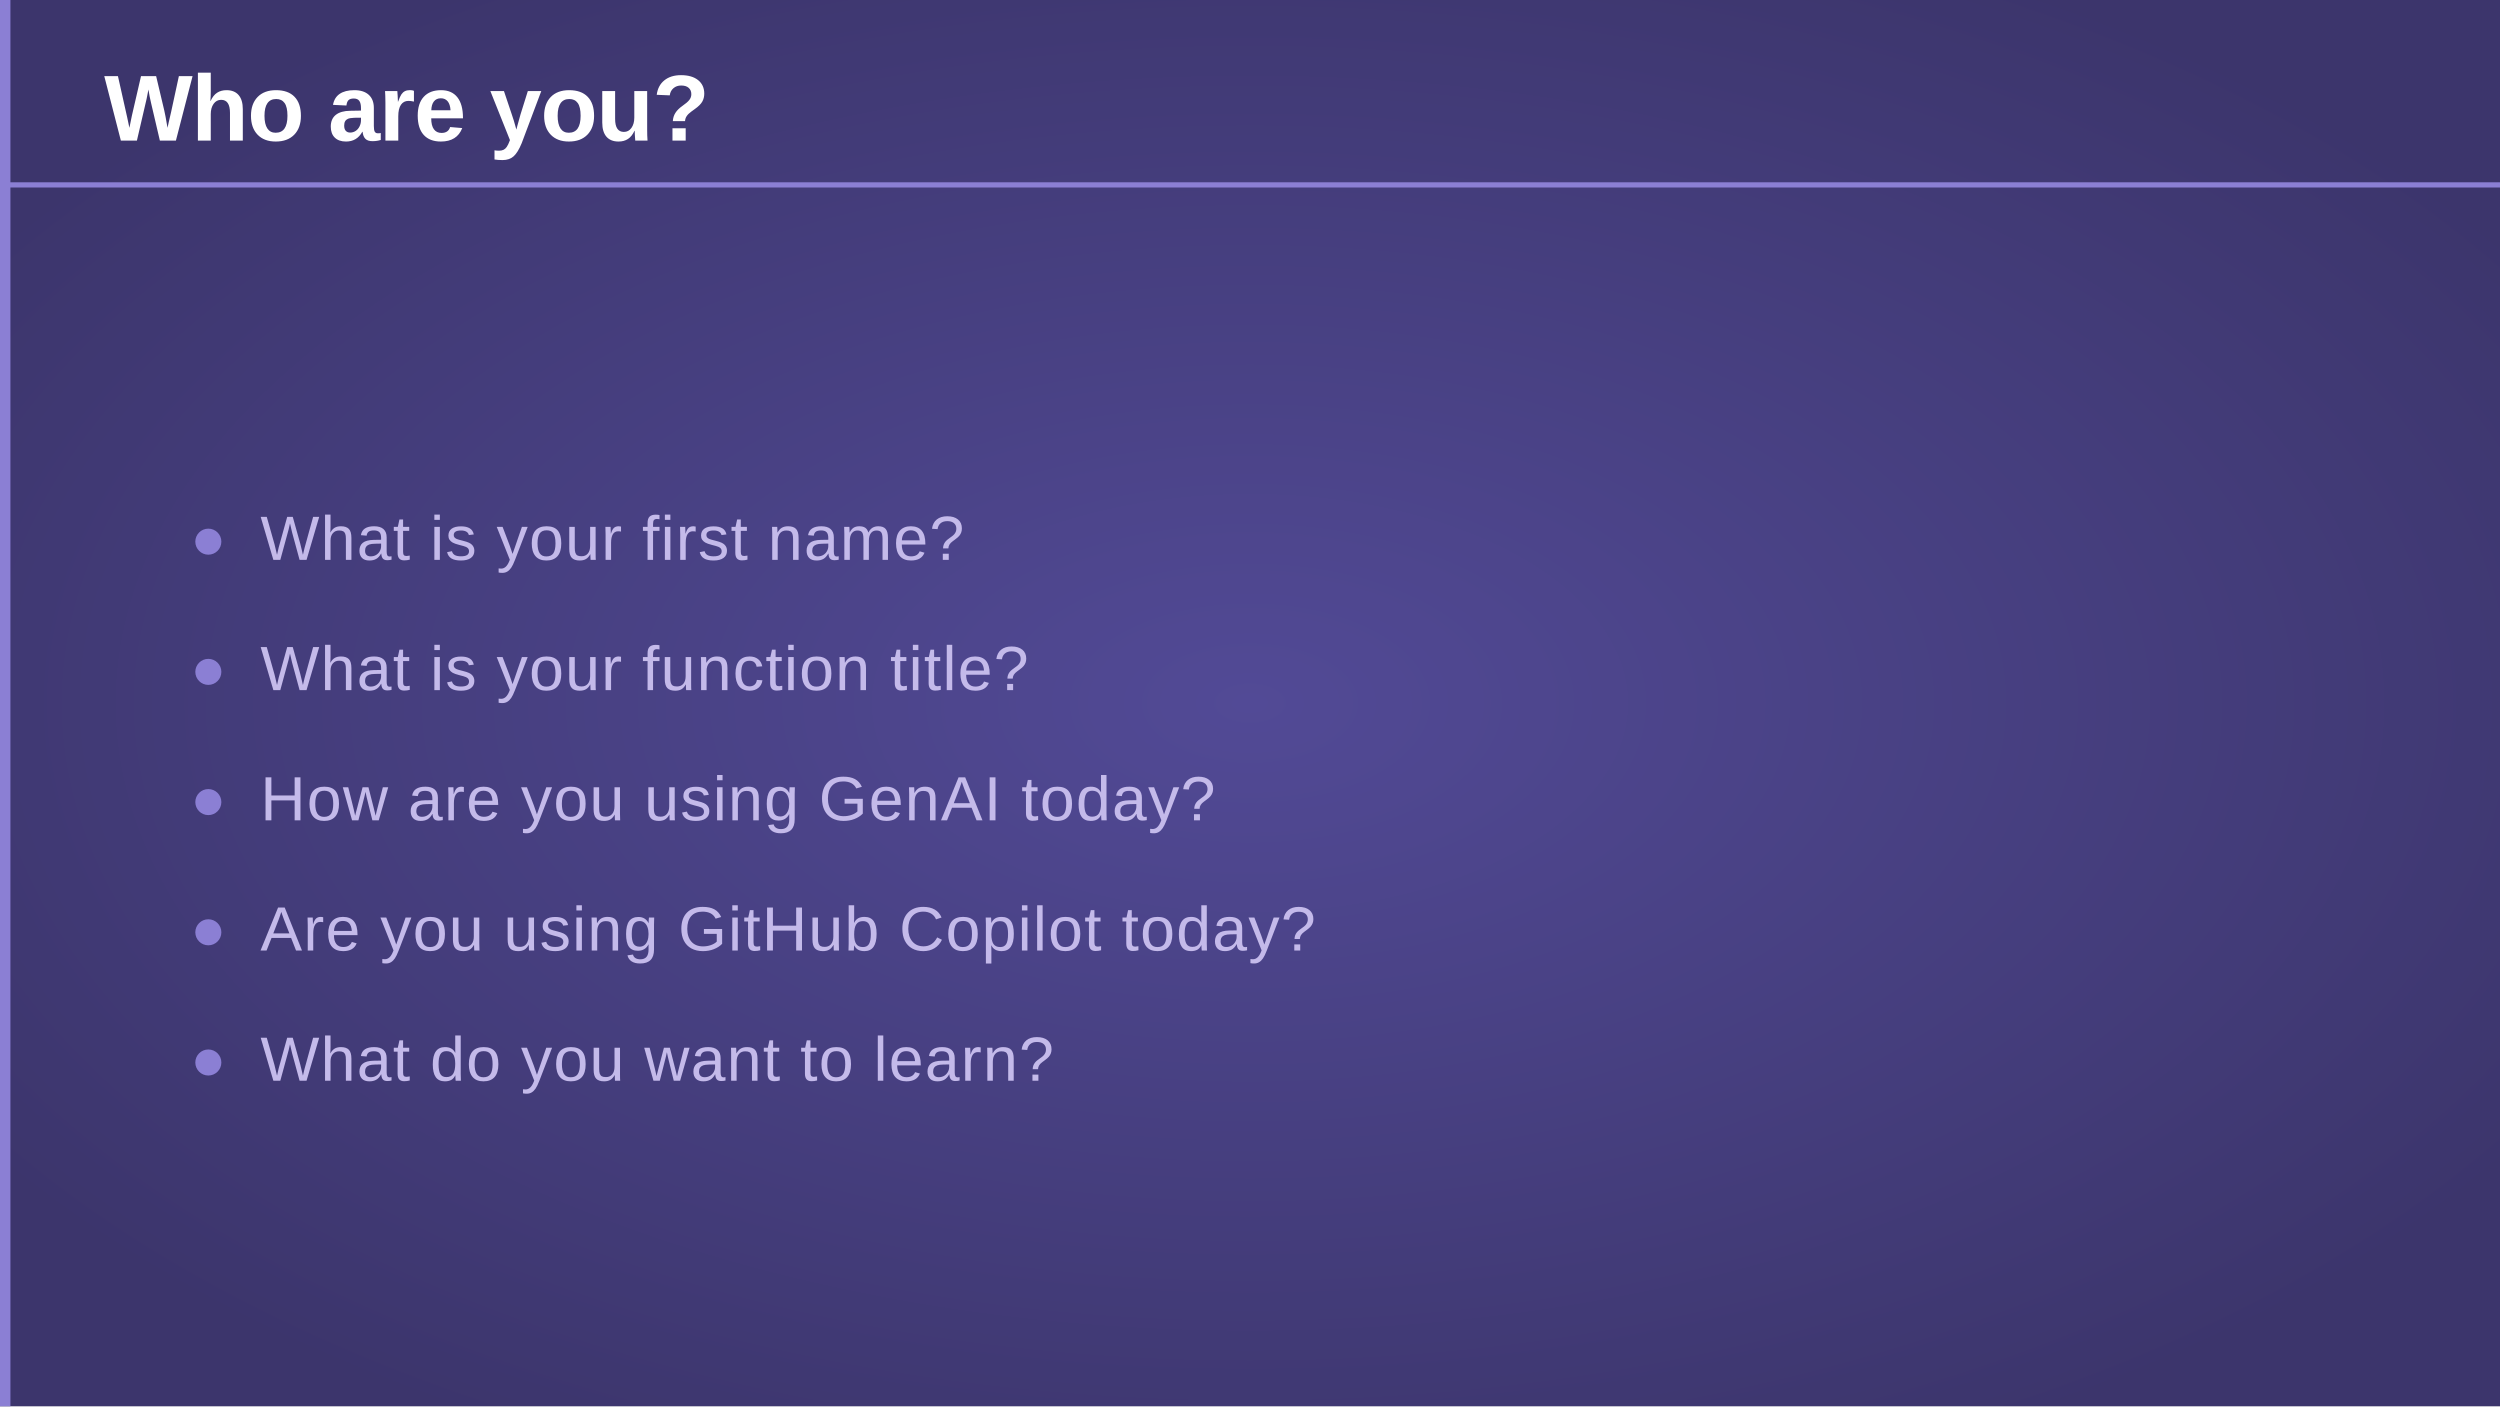
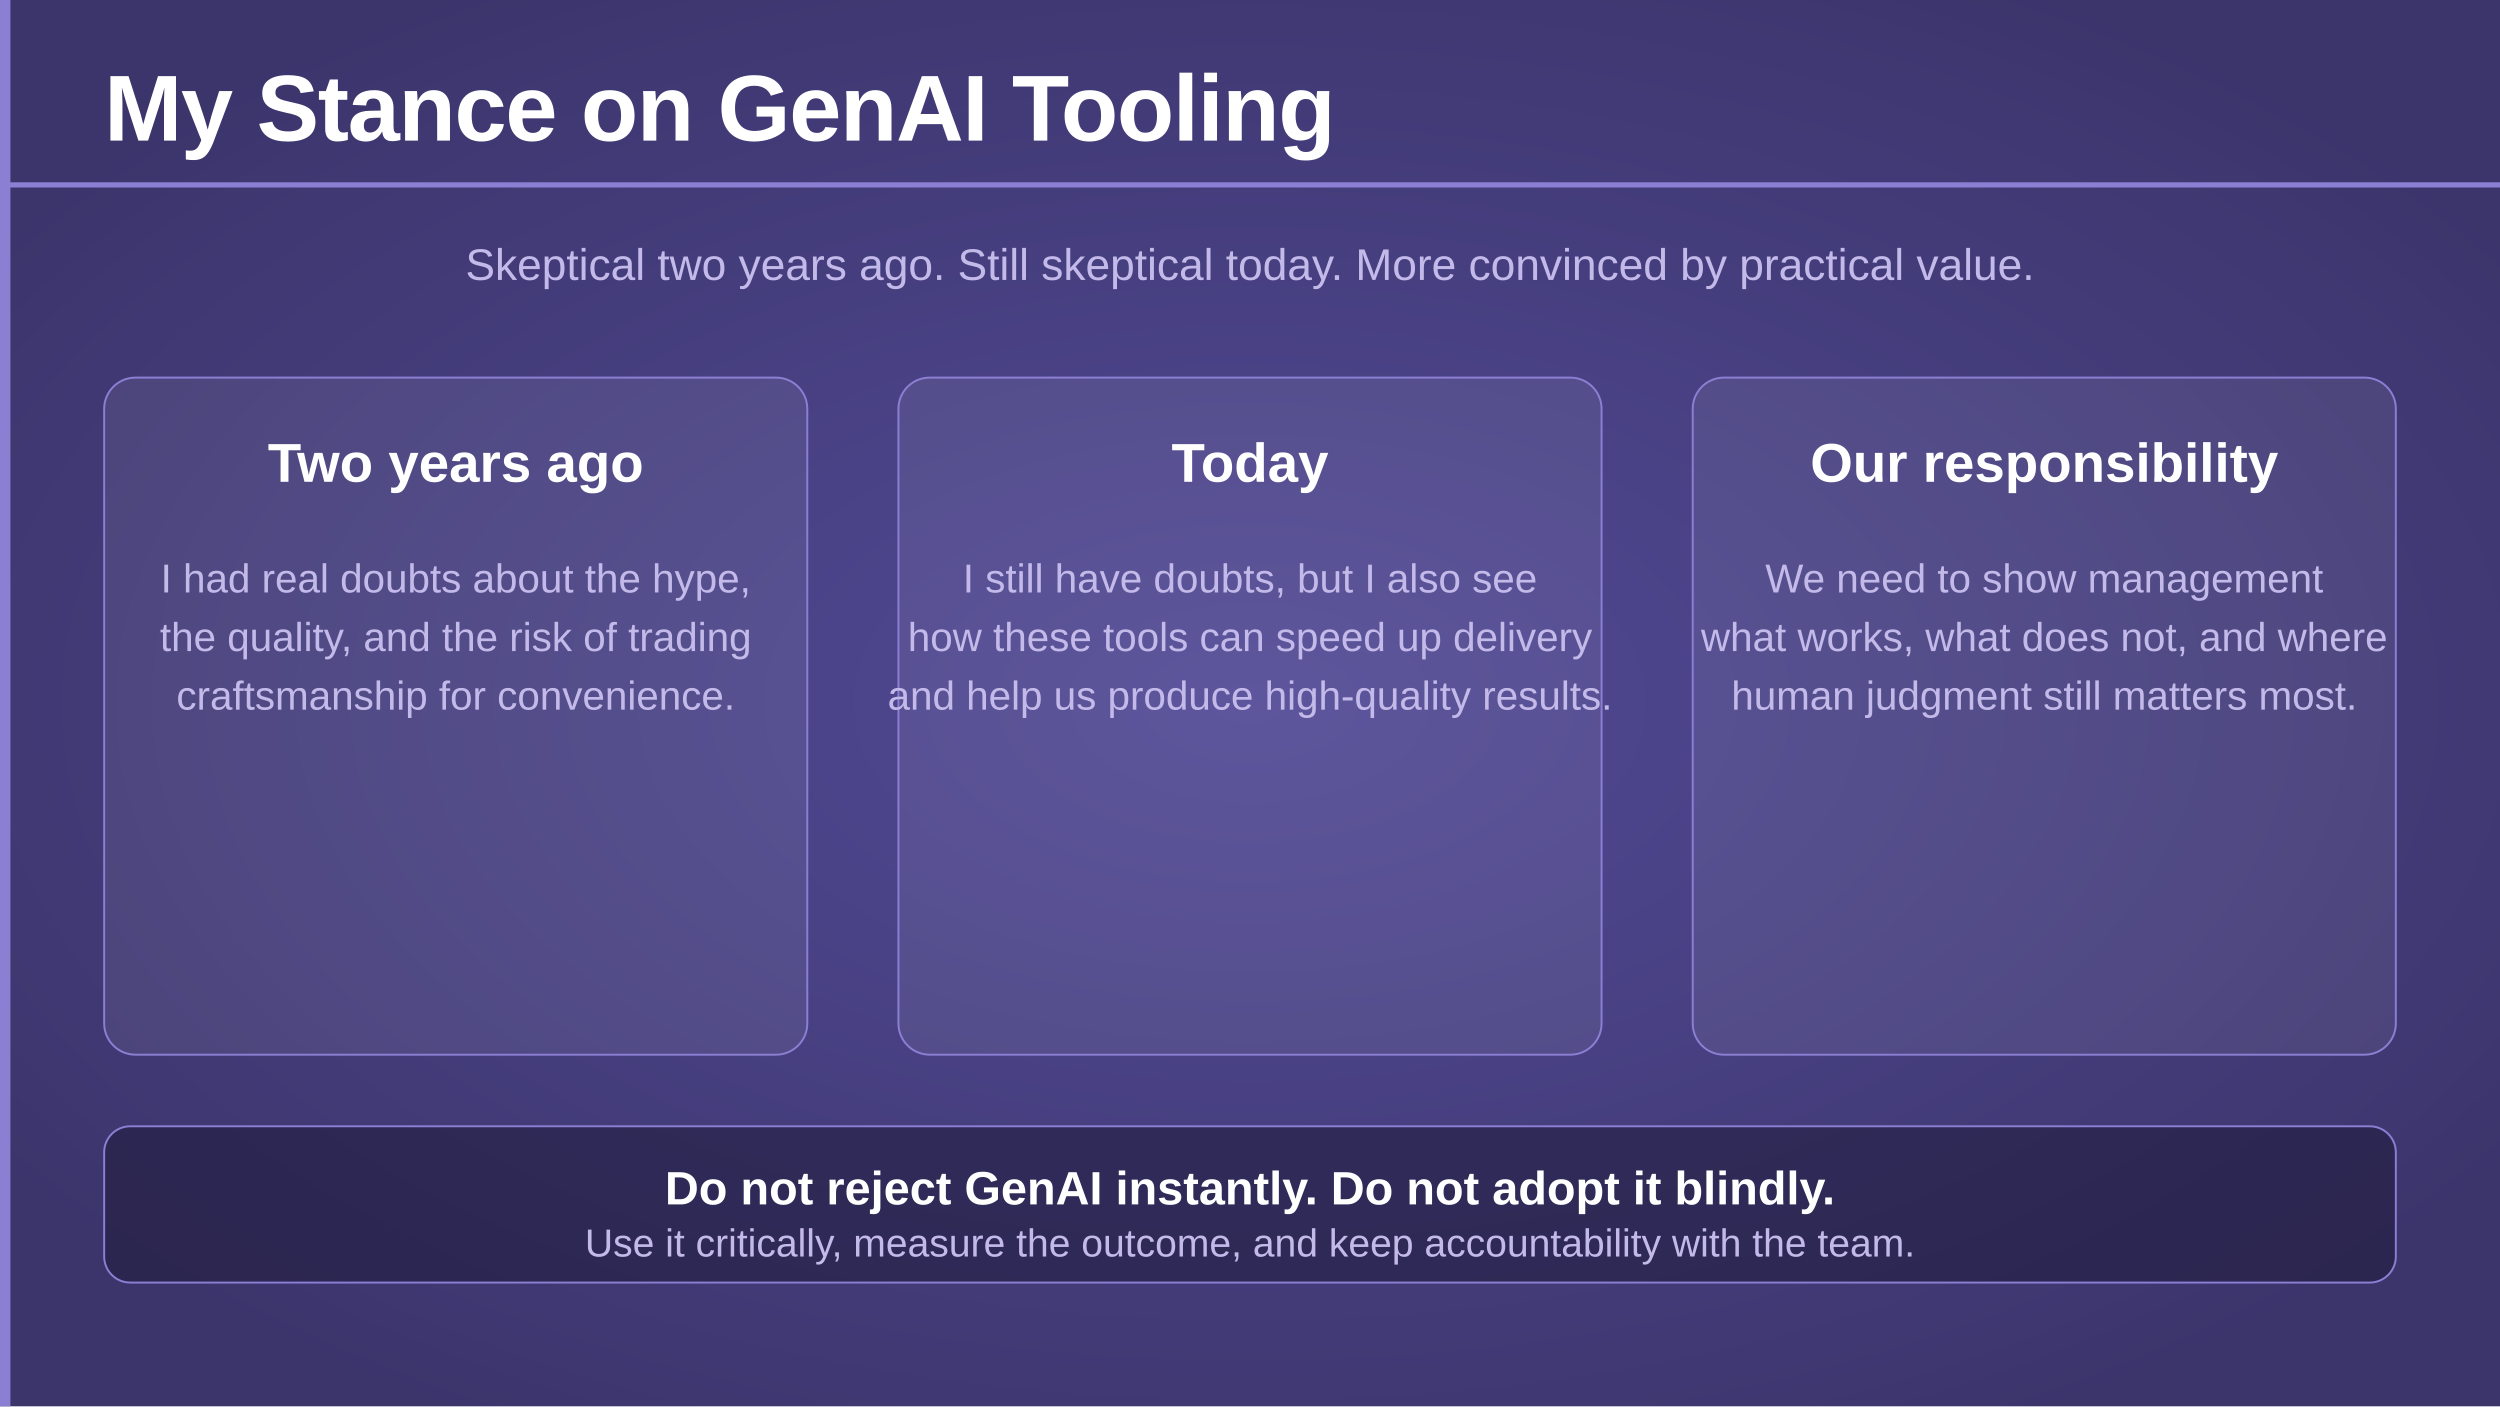
<svg xmlns="http://www.w3.org/2000/svg" viewBox="0 0 1920 1080" width="1920" height="1080">
  <defs>
    <radialGradient id="bgGlow" cx="50%" cy="50%" r="60%">
      <stop offset="0%" stop-color="#524a96" stop-opacity="1" />
      <stop offset="100%" stop-color="#3c356c" stop-opacity="1" />
    </radialGradient>
  </defs>
  <rect width="1920" height="1080" fill="url(#bgGlow)" />
-   <rect x="0" y="0" width="8" height="1080" fill="#8b7fd4" rx="0" />
-   <text x="80" y="108" font-family="'Segoe UI', 'Helvetica Neue', Arial, sans-serif" font-size="72" font-weight="700" fill="#ffffff" letter-spacing="-1">Who are you?</text>
-   <rect x="0" y="140" width="1920" height="4" fill="#8b7fd4" rx="0" />
-   <circle cx="160" cy="416" r="10" fill="#8b7fd4" />
-   <text x="200" y="430" font-family="'Segoe UI', 'Helvetica Neue', Arial, sans-serif" font-size="48" font-weight="300" fill="#c4baea" letter-spacing="1">What is your first name?</text>
-   <circle cx="160" cy="516" r="10" fill="#8b7fd4" />
-   <text x="200" y="530" font-family="'Segoe UI', 'Helvetica Neue', Arial, sans-serif" font-size="48" font-weight="300" fill="#c4baea" letter-spacing="1">What is your function title?</text>
-   <circle cx="160" cy="616" r="10" fill="#8b7fd4" />
-   <text x="200" y="630" font-family="'Segoe UI', 'Helvetica Neue', Arial, sans-serif" font-size="48" font-weight="300" fill="#c4baea" letter-spacing="1">How are you using GenAI today?</text>
-   <circle cx="160" cy="716" r="10" fill="#8b7fd4" />
-   <text x="200" y="730" font-family="'Segoe UI', 'Helvetica Neue', Arial, sans-serif" font-size="48" font-weight="300" fill="#c4baea" letter-spacing="1">Are you using GitHub Copilot today?</text>
-   <circle cx="160" cy="816" r="10" fill="#8b7fd4" />
-   <text x="200" y="830" font-family="'Segoe UI', 'Helvetica Neue', Arial, sans-serif" font-size="48" font-weight="300" fill="#c4baea" letter-spacing="1">What do you want to learn?</text>
+   <rect x="0" y="0" width="8" height="1080" fill="#8b7fd4" />
+   <text x="80" y="108" font-family="'Segoe UI', 'Helvetica Neue', Arial, sans-serif" font-size="72" font-weight="700" fill="#ffffff" letter-spacing="-1">My Stance on GenAI Tooling</text>
+   <rect x="0" y="140" width="1920" height="4" fill="#8b7fd4" />
+   <text x="960" y="215" font-family="'Segoe UI', 'Helvetica Neue', Arial, sans-serif" font-size="34" font-weight="300" fill="#c4baea" text-anchor="middle">Skeptical two years ago. Still skeptical today. More convinced by practical value.</text>
+   <rect x="80" y="290" width="540" height="520" rx="24" fill="#ffffff" fill-opacity="0.07" stroke="#8b7fd4" stroke-width="1.5" />
+   <rect x="690" y="290" width="540" height="520" rx="24" fill="#ffffff" fill-opacity="0.07" stroke="#8b7fd4" stroke-width="1.5" />
+   <rect x="1300" y="290" width="540" height="520" rx="24" fill="#ffffff" fill-opacity="0.07" stroke="#8b7fd4" stroke-width="1.5" />
+   <text x="350" y="370" font-family="'Segoe UI', 'Helvetica Neue', Arial, sans-serif" font-size="42" font-weight="700" fill="#ffffff" text-anchor="middle">Two years ago</text>
+   <text x="350" y="455" font-family="'Segoe UI', 'Helvetica Neue', Arial, sans-serif" font-size="31" font-weight="300" fill="#c4baea" text-anchor="middle">I had real doubts about the hype,</text>
+   <text x="350" y="500" font-family="'Segoe UI', 'Helvetica Neue', Arial, sans-serif" font-size="31" font-weight="300" fill="#c4baea" text-anchor="middle">the quality, and the risk of trading</text>
+   <text x="350" y="545" font-family="'Segoe UI', 'Helvetica Neue', Arial, sans-serif" font-size="31" font-weight="300" fill="#c4baea" text-anchor="middle">craftsmanship for convenience.</text>
+   <text x="960" y="370" font-family="'Segoe UI', 'Helvetica Neue', Arial, sans-serif" font-size="42" font-weight="700" fill="#ffffff" text-anchor="middle">Today</text>
+   <text x="960" y="455" font-family="'Segoe UI', 'Helvetica Neue', Arial, sans-serif" font-size="31" font-weight="300" fill="#c4baea" text-anchor="middle">I still have doubts, but I also see</text>
+   <text x="960" y="500" font-family="'Segoe UI', 'Helvetica Neue', Arial, sans-serif" font-size="31" font-weight="300" fill="#c4baea" text-anchor="middle">how these tools can speed up delivery</text>
+   <text x="960" y="545" font-family="'Segoe UI', 'Helvetica Neue', Arial, sans-serif" font-size="31" font-weight="300" fill="#c4baea" text-anchor="middle">and help us produce high-quality results.</text>
+   <text x="1570" y="370" font-family="'Segoe UI', 'Helvetica Neue', Arial, sans-serif" font-size="42" font-weight="700" fill="#ffffff" text-anchor="middle">Our responsibility</text>
+   <text x="1570" y="455" font-family="'Segoe UI', 'Helvetica Neue', Arial, sans-serif" font-size="31" font-weight="300" fill="#c4baea" text-anchor="middle">We need to show management</text>
+   <text x="1570" y="500" font-family="'Segoe UI', 'Helvetica Neue', Arial, sans-serif" font-size="31" font-weight="300" fill="#c4baea" text-anchor="middle">what works, what does not, and where</text>
+   <text x="1570" y="545" font-family="'Segoe UI', 'Helvetica Neue', Arial, sans-serif" font-size="31" font-weight="300" fill="#c4baea" text-anchor="middle">human judgment still matters most.</text>
+   <rect x="80" y="865" width="1760" height="120" rx="20" fill="#1e1a39" fill-opacity="0.55" stroke="#8b7fd4" stroke-width="1.5" />
+   <text x="960" y="925" font-family="'Segoe UI', 'Helvetica Neue', Arial, sans-serif" font-size="36" font-weight="600" fill="#ffffff" text-anchor="middle">Do not reject GenAI instantly. Do not adopt it blindly.</text>
+   <text x="960" y="965" font-family="'Segoe UI', 'Helvetica Neue', Arial, sans-serif" font-size="30" font-weight="300" fill="#c4baea" text-anchor="middle">Use it critically, measure the outcome, and keep accountability with the team.</text>
</svg>
